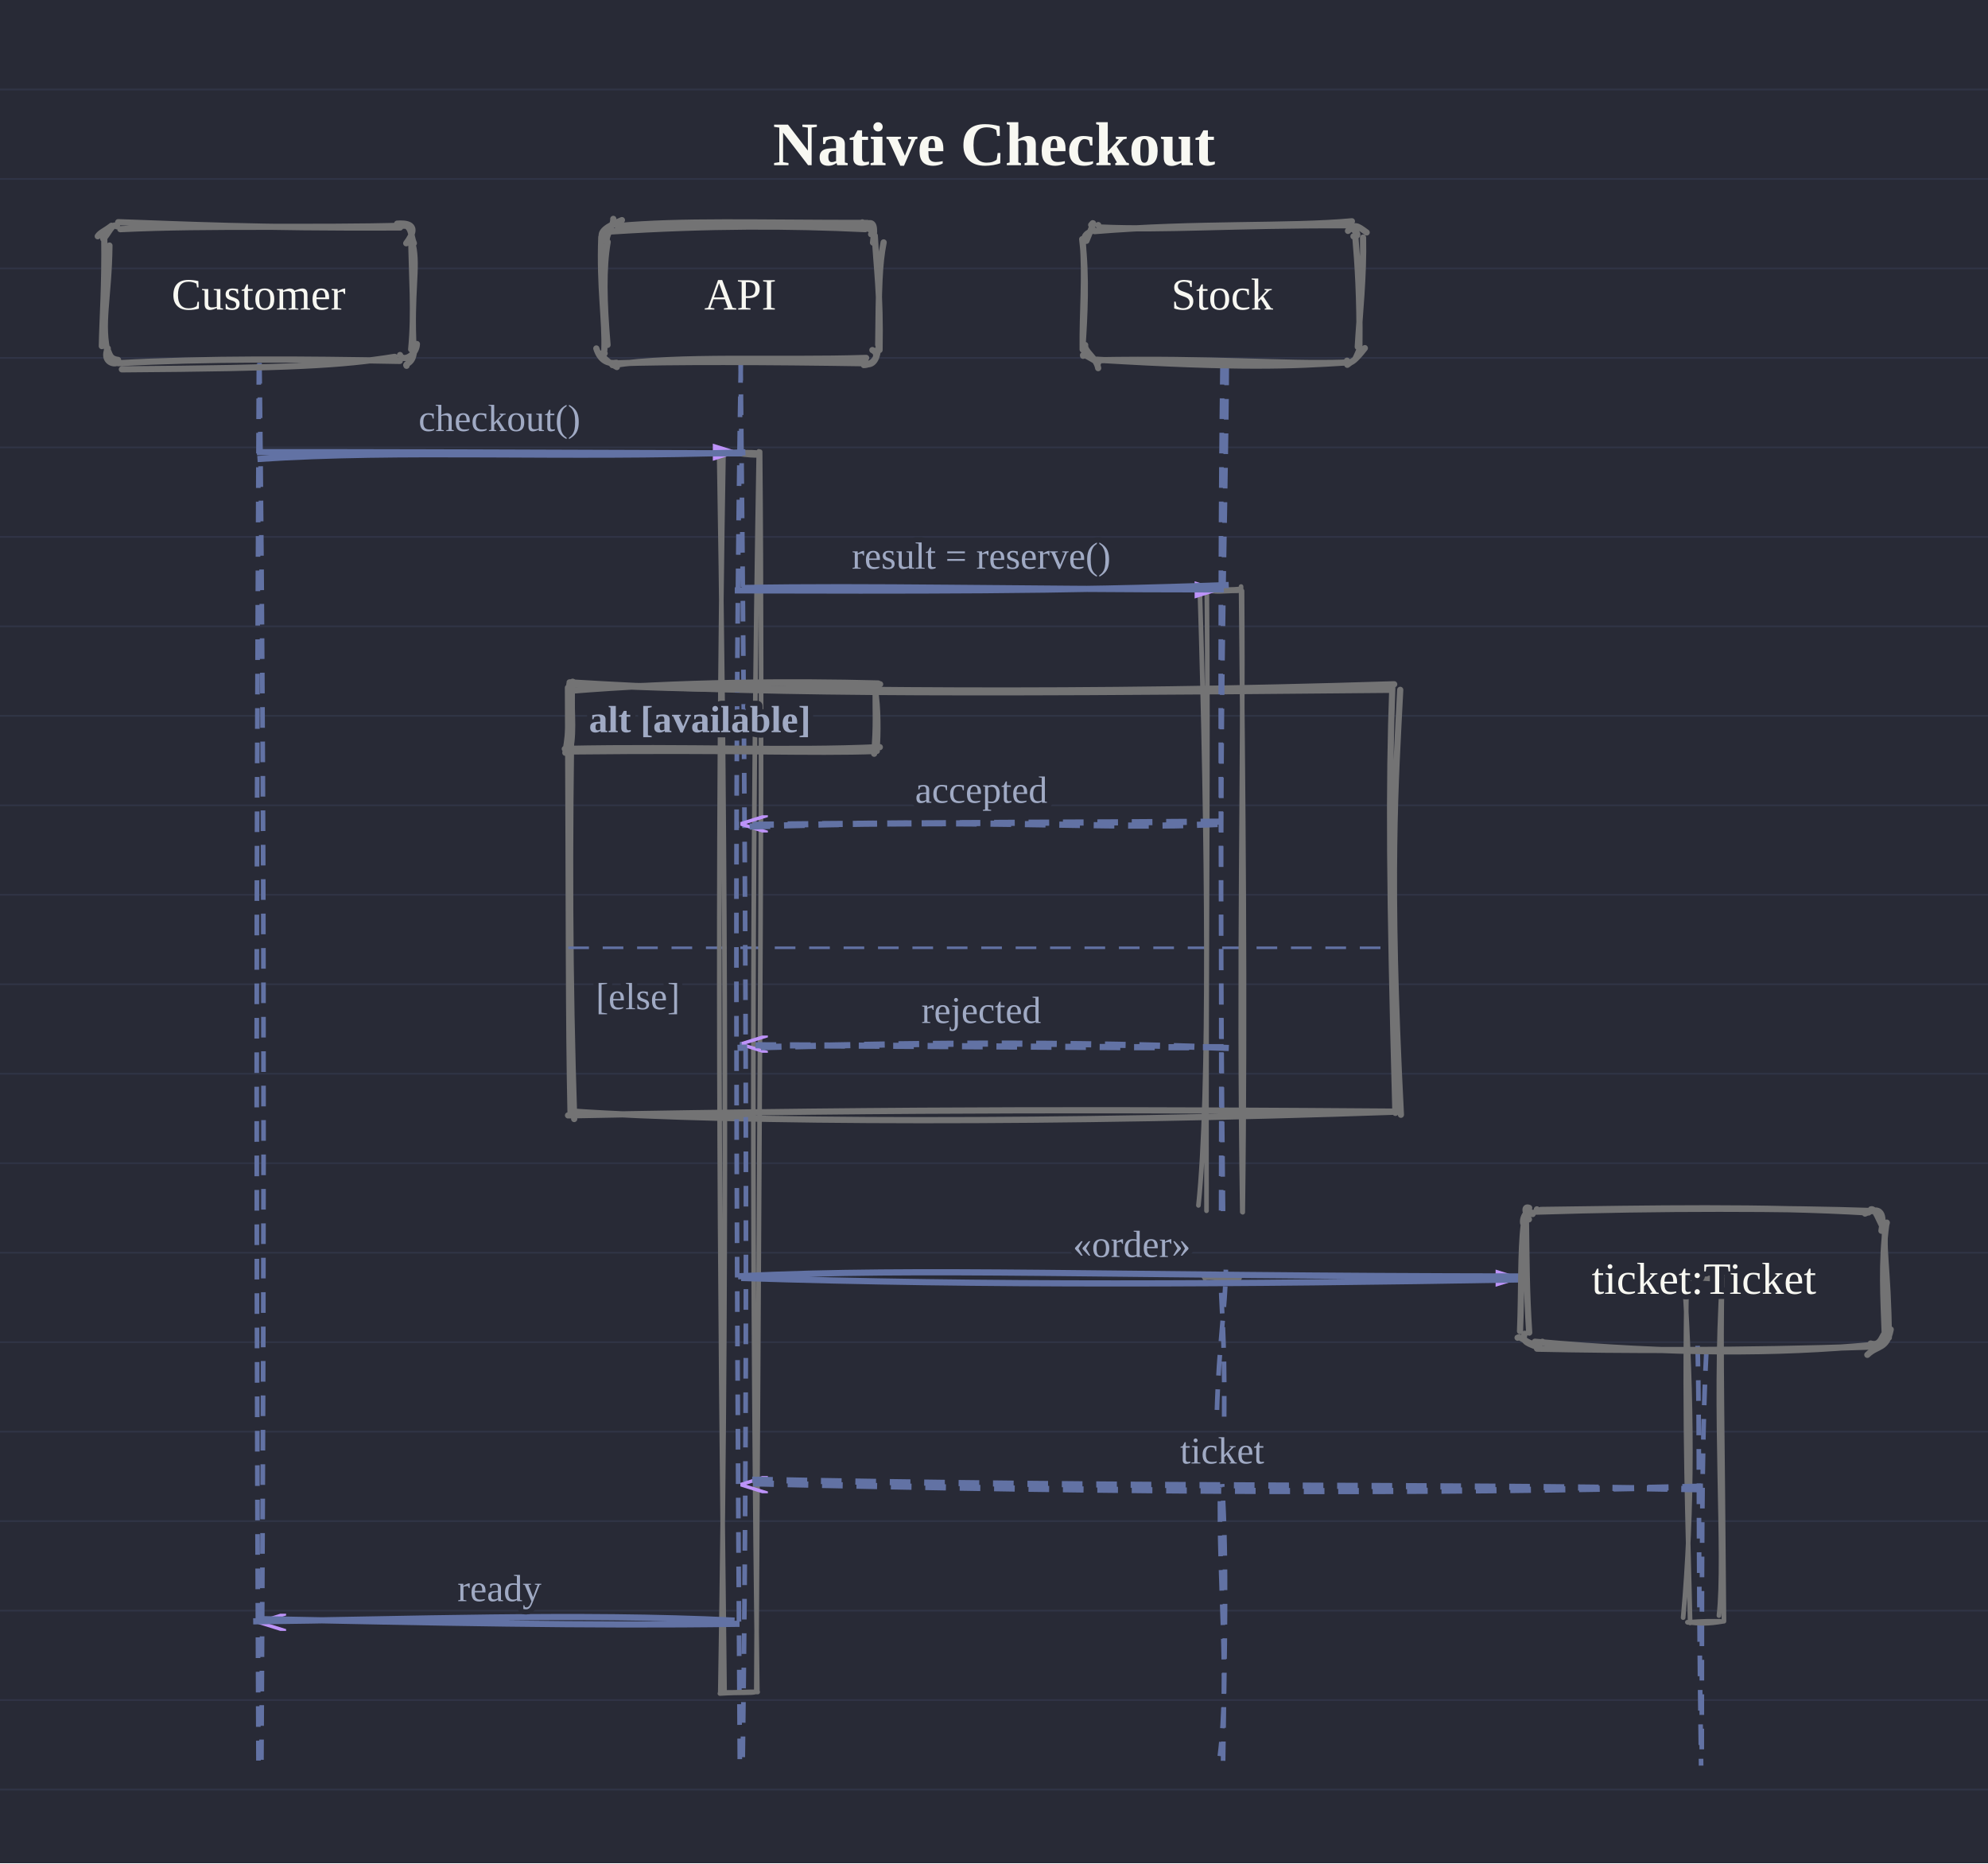
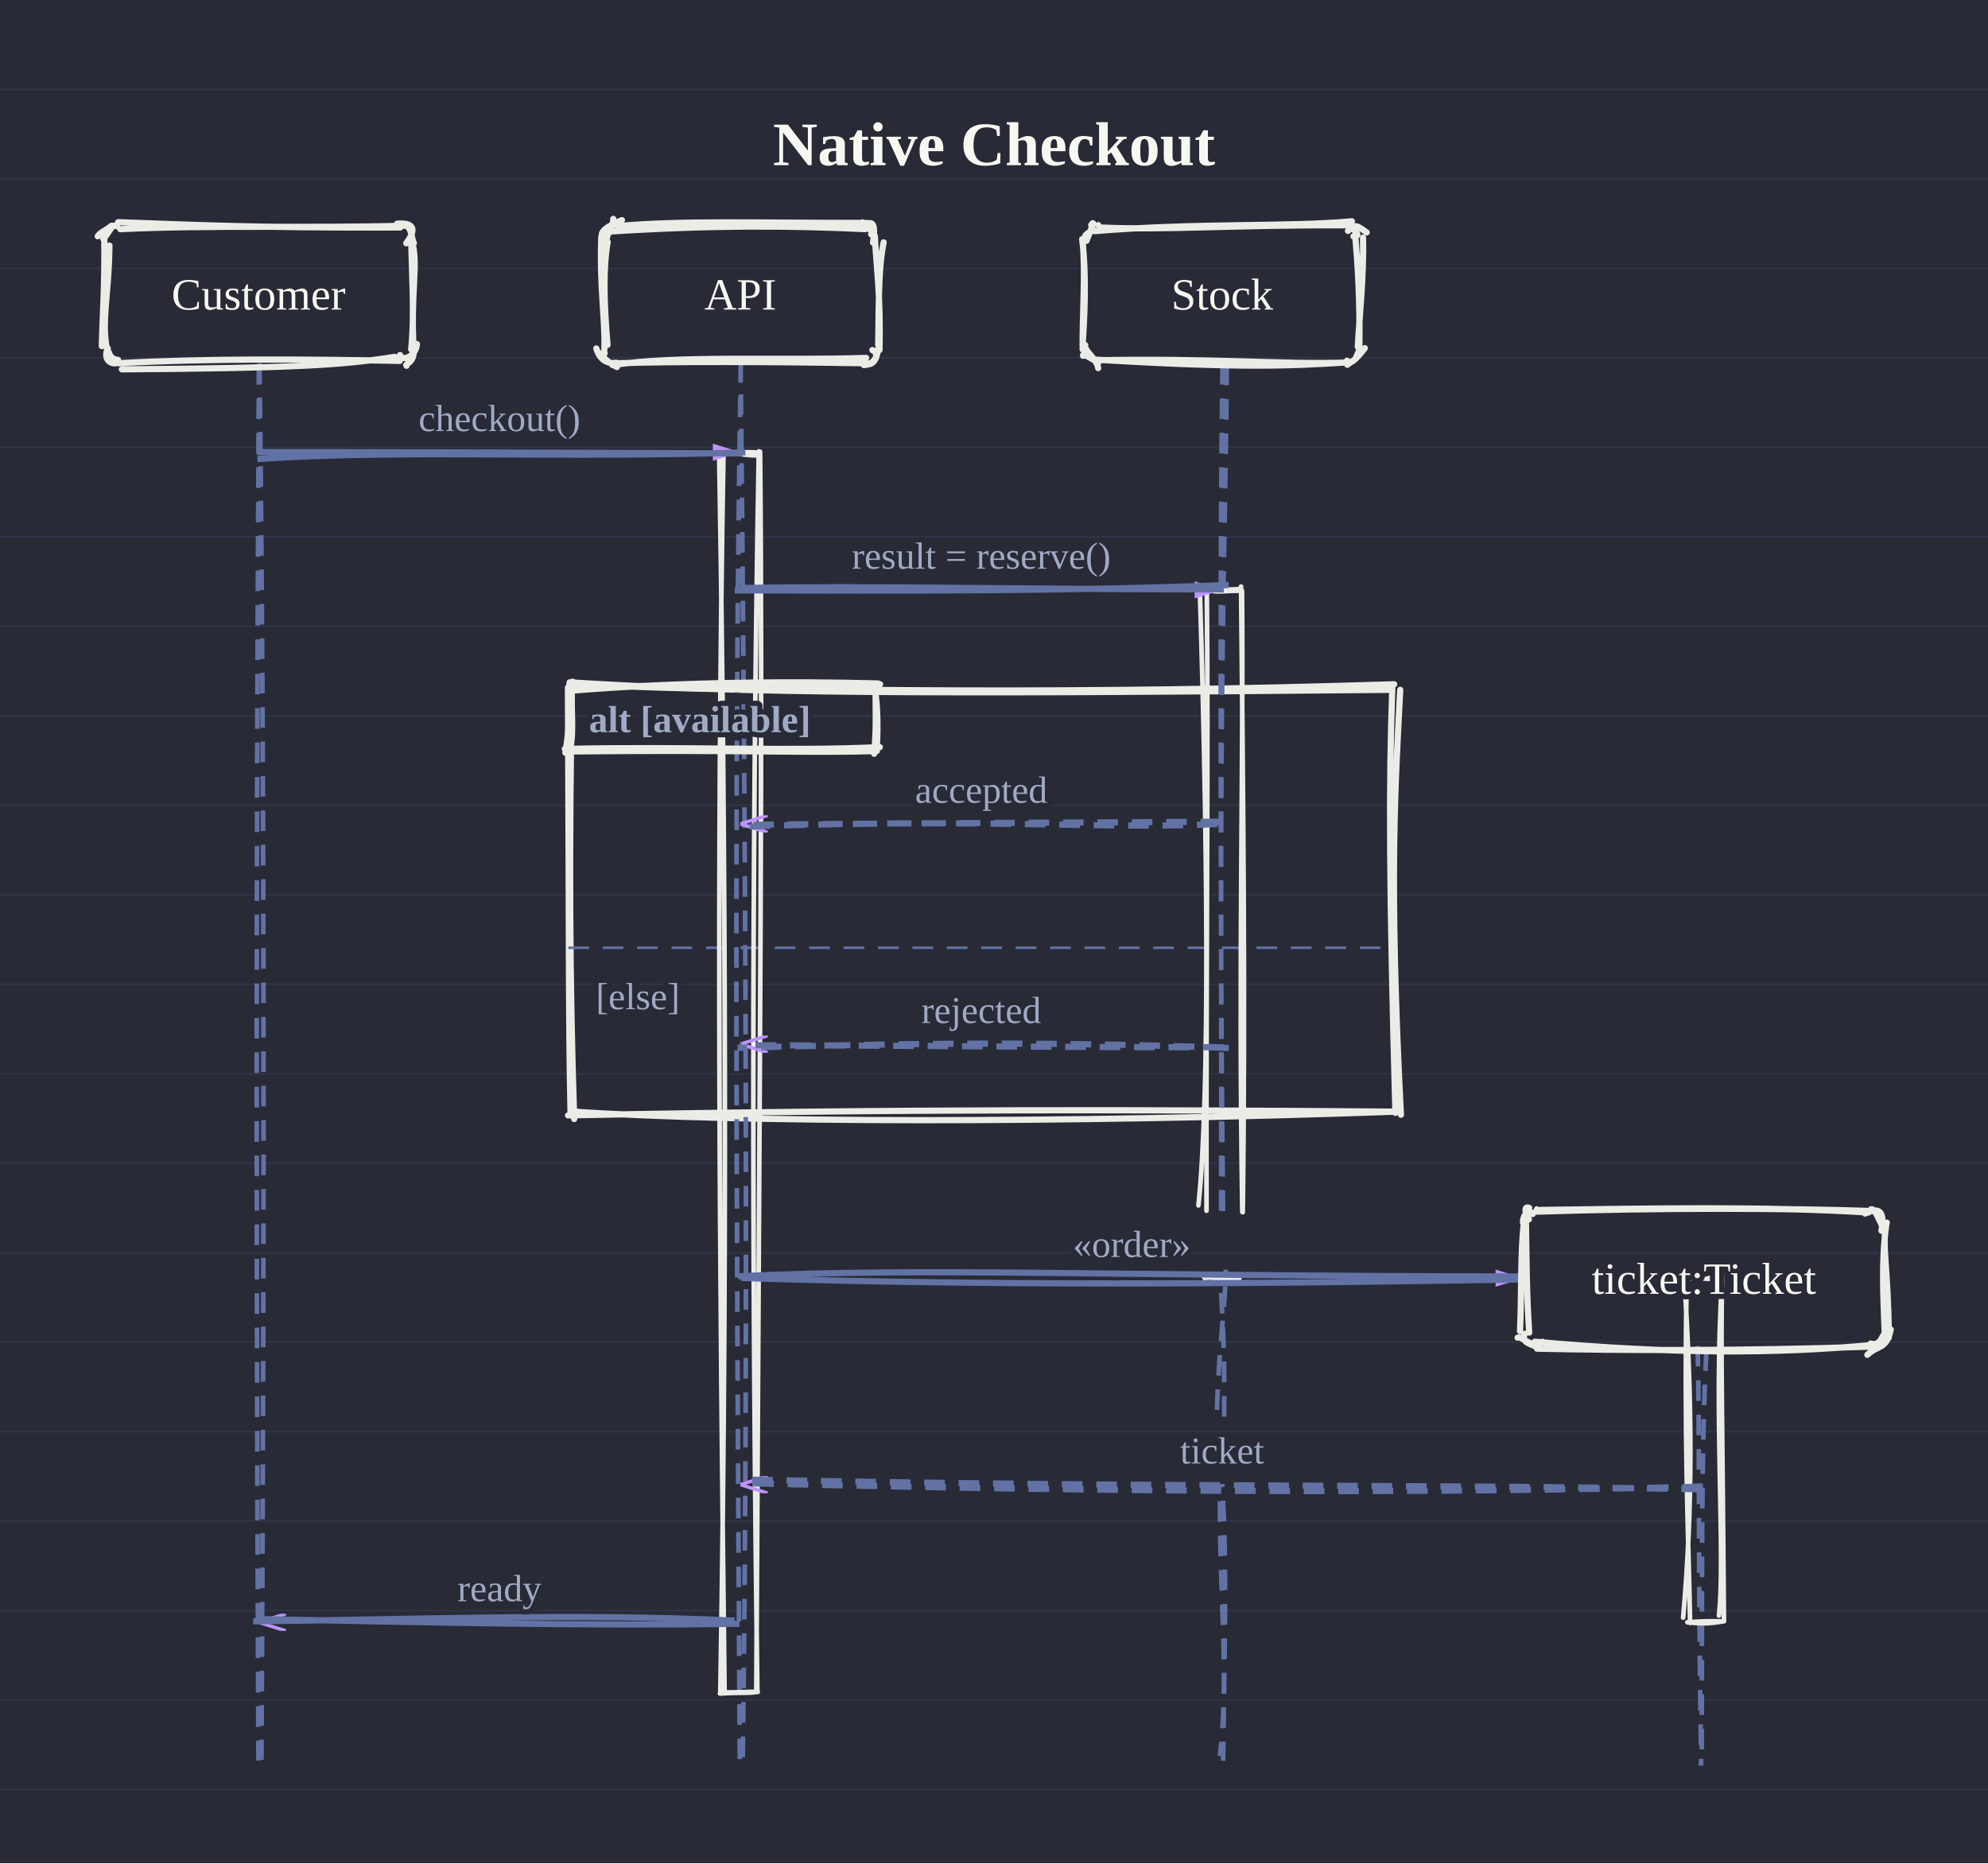
- <svg xmlns="http://www.w3.org/2000/svg" width="577.676" height="541.4" viewBox="0 0 577.676 541.4" style="--bg:#282a36;--fg:#f8f8f2;--line:#6272a4;--accent:#bd93f9;--muted:#6272a4;--border:#26262b;--font:Caveat;background:#282a36" class="am-1k2ykcb1ngvp20">
+ <svg xmlns="http://www.w3.org/2000/svg" width="577.676" height="541.4" viewBox="0 0 577.676 541.4" style="--bg:#282a36;--fg:#f8f8f2;--line:#6272a4;--accent:#bd93f9;--muted:#6272a4;--border:#ecece7;--font:Caveat;background:#282a36" class="am-0x1vzyl03jxfwc">
  <style>
-   svg.am-1k2ykcb1ngvp20 { font-family: var(--font, 'Caveat'), system-ui, sans-serif; }
-   svg.am-1k2ykcb1ngvp20 {
+   svg.am-0x1vzyl03jxfwc { font-family: var(--font, 'Caveat'), system-ui, sans-serif; }
+   svg.am-0x1vzyl03jxfwc {
    /* Derived from --bg and --fg (overridable via --line, --accent, etc.) */
    --_text:          #f8f8f2;
    --_text-sec:      #6272a4;
    --_text-muted:    #6272a4;
    --_text-faint:    #98999c;
    --_line:          #6272a4;
    --_arrow:         #bd93f9;
    --_node-fill:     #2e303c;
-     --_node-stroke:   #26262b;
+     --_node-stroke:   #ecece7;
    --_group-fill:    #282a36;
    --_group-hdr:     #32343f;
    --_inner-stroke:  #41434d;
    --_key-badge:     #3d3f49;
  }
</style>
  <rect width="577.676" height="541.4" fill="#282a36" data-backdrop="page" />
  <g data-backdrop="paper-ruled">
    <line x1="0" y1="26" x2="577.676" y2="26" stroke="#6272a4" stroke-width="0.5" opacity="0.14" />
    <line x1="0" y1="52" x2="577.676" y2="52" stroke="#6272a4" stroke-width="0.5" opacity="0.14" />
    <line x1="0" y1="78" x2="577.676" y2="78" stroke="#6272a4" stroke-width="0.5" opacity="0.14" />
    <line x1="0" y1="104" x2="577.676" y2="104" stroke="#6272a4" stroke-width="0.5" opacity="0.14" />
    <line x1="0" y1="130" x2="577.676" y2="130" stroke="#6272a4" stroke-width="0.5" opacity="0.14" />
    <line x1="0" y1="156" x2="577.676" y2="156" stroke="#6272a4" stroke-width="0.5" opacity="0.14" />
    <line x1="0" y1="182" x2="577.676" y2="182" stroke="#6272a4" stroke-width="0.5" opacity="0.14" />
    <line x1="0" y1="208" x2="577.676" y2="208" stroke="#6272a4" stroke-width="0.5" opacity="0.14" />
    <line x1="0" y1="234" x2="577.676" y2="234" stroke="#6272a4" stroke-width="0.5" opacity="0.14" />
    <line x1="0" y1="260" x2="577.676" y2="260" stroke="#6272a4" stroke-width="0.5" opacity="0.14" />
    <line x1="0" y1="286" x2="577.676" y2="286" stroke="#6272a4" stroke-width="0.5" opacity="0.14" />
    <line x1="0" y1="312" x2="577.676" y2="312" stroke="#6272a4" stroke-width="0.5" opacity="0.14" />
    <line x1="0" y1="338" x2="577.676" y2="338" stroke="#6272a4" stroke-width="0.5" opacity="0.14" />
    <line x1="0" y1="364" x2="577.676" y2="364" stroke="#6272a4" stroke-width="0.5" opacity="0.14" />
    <line x1="0" y1="390" x2="577.676" y2="390" stroke="#6272a4" stroke-width="0.5" opacity="0.14" />
    <line x1="0" y1="416" x2="577.676" y2="416" stroke="#6272a4" stroke-width="0.5" opacity="0.14" />
    <line x1="0" y1="442" x2="577.676" y2="442" stroke="#6272a4" stroke-width="0.5" opacity="0.14" />
    <line x1="0" y1="468" x2="577.676" y2="468" stroke="#6272a4" stroke-width="0.5" opacity="0.14" />
    <line x1="0" y1="494" x2="577.676" y2="494" stroke="#6272a4" stroke-width="0.5" opacity="0.14" />
    <line x1="0" y1="520" x2="577.676" y2="520" stroke="#6272a4" stroke-width="0.5" opacity="0.14" />
  </g>
  <defs>
    <marker id="seq-arrow" markerWidth="8" markerHeight="5" refX="8" refY="2.5" orient="auto-start-reverse">
      <polygon points="0 0, 8 2.5, 0 5" fill="#bd93f9" />
    </marker>
    <marker id="seq-arrow-open" markerWidth="8" markerHeight="5" refX="8" refY="2.5" orient="auto-start-reverse">
      <polyline points="0 0, 8 2.5, 0 5" fill="none" stroke="#bd93f9" stroke-width="1" />
    </marker>
    <marker id="seq-arrow-cross" markerWidth="8" markerHeight="5" refX="4" refY="2.5" orient="auto">
      <path d="M1 1 L7 4 M1 4 L7 1" fill="none" stroke="#bd93f9" stroke-width="1.5" />
    </marker>
    <marker id="seq-arrow-half-top" markerWidth="8" markerHeight="5" refX="8" refY="2.5" orient="auto-start-reverse">
      <polygon points="0 0, 8 2.5, 0 2.5" fill="#bd93f9" />
    </marker>
    <marker id="seq-arrow-half-bottom" markerWidth="8" markerHeight="5" refX="8" refY="2.5" orient="auto-start-reverse">
      <polygon points="0 2.5, 8 2.5, 0 5" fill="#bd93f9" />
    </marker>
    <marker id="seq-arrow-stick-top" markerWidth="8" markerHeight="5" refX="8" refY="2.5" orient="auto-start-reverse">
      <path d="M0 0 L8 2.5" fill="none" stroke="#bd93f9" stroke-width="1.5" />
    </marker>
    <marker id="seq-arrow-stick-bottom" markerWidth="8" markerHeight="5" refX="8" refY="2.5" orient="auto-start-reverse">
      <path d="M0 5 L8 2.5" fill="none" stroke="#bd93f9" stroke-width="1.5" />
    </marker>
  </defs>
  <text paint-order="stroke" stroke="#282a36" stroke-width="3" stroke-linejoin="round" stroke-linecap="round" x="288.838" y="41.7" class="diagram-title" text-anchor="middle" font-size="18" font-weight="600" fill="#f8f8f2" data-id="diagram-title" data-role="title" data-prepared-text="true" dy="6.3" textLength="142.02" lengthAdjust="spacingAndGlyphs" data-font-metrics="deterministic-fit">Native Checkout</text>
  <g class="block" data-type="alt" data-label="available" data-id="statement:3" data-role="block">
-     <path d="M165.52 198.27 C217.74 201.51, 266.94 201.72, 404.42 200.44 M165.43 198.87 C239.33 200.73, 314.54 201.7, 405.13 198.83 M406.88 200.45 C405.55 226.96, 403.46 253.97, 407.08 323.92 M404.58 199.8 C403.53 228.33, 403.69 257.86, 405.48 323.37 M405.45 323.03 C309.14 326.39, 213.93 326.26, 166.23 322.98 M405.62 323.01 C336.09 322.51, 266.01 322.12, 165.06 324.1 M166.85 325.16 C165.51 284.88, 165.34 246.05, 166.21 198.65 M165.79 323.68 C165.19 296.48, 165.36 268.53, 165.03 199.81" fill="none" stroke="#737374" stroke-width="1.8" stroke-linecap="round" stroke-linejoin="round" data-id="statement:3:rect" data-role="block" />
+     <path d="M165.52 198.27 C217.74 201.51, 266.94 201.72, 404.42 200.44 M165.43 198.87 C239.33 200.73, 314.54 201.7, 405.13 198.83 M406.88 200.45 C405.55 226.96, 403.46 253.97, 407.08 323.92 M404.58 199.8 C403.53 228.33, 403.69 257.86, 405.48 323.37 M405.45 323.03 C309.14 326.39, 213.93 326.26, 166.23 322.98 M405.62 323.01 C336.09 322.51, 266.01 322.12, 165.06 324.1 M166.85 325.16 C165.51 284.88, 165.34 246.05, 166.21 198.65 M165.79 323.68 C165.19 296.48, 165.36 268.53, 165.03 199.81" fill="none" stroke="#ecece7" stroke-width="1.8" stroke-linecap="round" stroke-linejoin="round" data-id="statement:3:rect" data-role="block" />
    <line x1="165.133" y1="275.4" x2="405.133" y2="275.4" stroke="#6272a4" stroke-width="0.75" stroke-dasharray="6 4" data-relationship="block" data-direction="undirected" data-id="statement:3:divider#0" data-role="block" />
  </g>
  <line stroke-opacity="0" class="lifeline" data-actor="Buyer" x1="75.133" y1="105.4" x2="75.133" y2="511.4" stroke="#6272a4" stroke-width="0.75" stroke-dasharray="6 4" data-relationship="lifeline" data-direction="undirected" />
  <path d="M75.41 105.48 C77.34 265.57, 76.43 426.75, 75.97 511.35 M75.22 105.78 C74.79 204.23, 74.12 302.11, 75.1 511.57" fill="none" stroke="#6272a4" stroke-width="1.35" stroke-linecap="butt" stroke-linejoin="miter" stroke-miterlimit="4" stroke-dasharray="6 4" />
  <line stroke-opacity="0" class="lifeline" data-actor="API" x1="215.133" y1="105.4" x2="215.133" y2="511.4" stroke="#6272a4" stroke-width="0.75" stroke-dasharray="6 4" data-relationship="lifeline" data-direction="undirected" />
  <path d="M215.2 104.59 C216.72 247.98, 217.49 390.56, 215.82 511.66 M215.28 105.21 C213.35 219.69, 213.87 334.82, 214.97 511.16" fill="none" stroke="#6272a4" stroke-width="1.35" stroke-linecap="butt" stroke-linejoin="miter" stroke-miterlimit="4" stroke-dasharray="6 4" />
  <g class="lifeline" data-actor="Stock">
    <line stroke-opacity="0" x1="355.133" y1="105.4" x2="355.133" y2="352.25" stroke="#6272a4" stroke-width="0.75" stroke-dasharray="6 4" stroke-dashoffset="0" data-relationship="lifeline" data-direction="undirected" />
    <path d="M356.47 105.93 C356.21 157.13, 353.72 205.85, 355.41 353.17 M355.24 105.75 C354.17 185.56, 355.13 264.1, 354.83 352.97" fill="none" stroke="#6272a4" stroke-width="1.35" stroke-linecap="butt" stroke-linejoin="miter" stroke-miterlimit="4" stroke-dasharray="6 4" stroke-dashoffset="0" />
    <line stroke-opacity="0" x1="355.133" y1="370.55" x2="355.133" y2="412.25" stroke="#6272a4" stroke-width="0.75" stroke-dasharray="6 4" stroke-dashoffset="5.15" data-relationship="lifeline" data-direction="undirected" />
    <path d="M356.21 368.93 C356.04 380.82, 354.22 389.33, 353.59 410.7 M354.75 370.81 C354.75 379.67, 355.97 386.61, 355.72 411.74" fill="none" stroke="#6272a4" stroke-width="1.35" stroke-linecap="butt" stroke-linejoin="miter" stroke-miterlimit="4" stroke-dasharray="6 4" stroke-dashoffset="5.15" />
    <line stroke-opacity="0" x1="355.133" y1="430.55" x2="355.133" y2="511.4" stroke="#6272a4" stroke-width="0.75" stroke-dasharray="6 4" stroke-dashoffset="5.15" data-relationship="lifeline" data-direction="undirected" />
    <path d="M354.55 431.36 C353.98 460.21, 357.38 487, 354.46 510.27 M355.13 431.21 C356.6 454.02, 355.81 479.07, 355.41 511.64" fill="none" stroke="#6272a4" stroke-width="1.35" stroke-linecap="butt" stroke-linejoin="miter" stroke-miterlimit="4" stroke-dasharray="6 4" stroke-dashoffset="5.15" />
  </g>
  <line stroke-opacity="0" class="lifeline" data-actor="ticket:Ticket" x1="495.133" y1="391.4" x2="495.133" y2="511.4" stroke="#6272a4" stroke-width="0.75" stroke-dasharray="6 4" data-relationship="lifeline" data-direction="undirected" />
  <path d="M493.29 391.06 C493.96 417.27, 493.33 445.8, 494.31 513.04 M495.86 392.33 C494.31 422.65, 494.62 455.12, 494.5 511.59" fill="none" stroke="#6272a4" stroke-width="1.35" stroke-linecap="butt" stroke-linejoin="miter" stroke-miterlimit="4" stroke-dasharray="6 4" />
  <g class="activation" data-actor="Stock" data-id="activation:Stock#0" data-role="activation">
-     <path d="M348.66 171.95 C350.88 243.53, 351.63 317.94, 348.24 350.26 M350.68 171.57 C351.15 220.46, 350.48 269.56, 350.59 351.82 M360.91 171.69 C361.38 225.49, 359.81 276.71, 360.99 352.18 M360.63 170.43 C361.2 230.14, 361.95 289.81, 361.12 352.25 M350.43 171.21 C353.51 172.28, 354.49 171.7, 359.75 171.66 M350.54 171.1 C353.18 170.98, 356.24 171.57, 360.28 171.13 M350.16 370.48 C350.16 370.67, 350.21 370.99, 350.1 371.48 M350.14 370.56 C350.17 370.78, 350.12 370.99, 350.17 371.43 M360.13 370.61 C360.05 370.86, 360.13 371.05, 360.07 371.34 M360.13 370.54 C360.1 370.87, 360.1 371.21, 360.17 371.43 M350.51 371.28 C352.52 371.08, 356.42 371.81, 360.03 372.23 M349.77 370.94 C352 371.27, 354.79 371.2, 360 371" fill="none" stroke="#737374" stroke-width="1.35" stroke-linecap="round" stroke-linejoin="round" data-id="part:[&quot;activation:Stock#0&quot;,&quot;border&quot;]" data-role="activation" />
+     <path d="M348.66 171.95 C350.88 243.53, 351.63 317.94, 348.24 350.26 M350.68 171.57 C351.15 220.46, 350.48 269.56, 350.59 351.82 M360.91 171.69 C361.38 225.49, 359.81 276.71, 360.99 352.18 M360.63 170.43 C361.2 230.14, 361.95 289.81, 361.12 352.25 M350.43 171.21 C353.51 172.28, 354.49 171.7, 359.75 171.66 M350.54 171.1 C353.18 170.98, 356.24 171.57, 360.28 171.13 M350.16 370.48 C350.16 370.67, 350.21 370.99, 350.1 371.48 M350.14 370.56 C350.17 370.78, 350.12 370.99, 350.17 371.43 M360.13 370.61 C360.05 370.86, 360.13 371.05, 360.07 371.34 M360.13 370.54 C360.1 370.87, 360.1 371.21, 360.17 371.43 M350.51 371.28 C352.52 371.08, 356.42 371.81, 360.03 372.23 M349.77 370.94 C352 371.27, 354.79 371.2, 360 371" fill="none" stroke="#ecece7" stroke-width="1.35" stroke-linecap="round" stroke-linejoin="round" data-id="part:[&quot;activation:Stock#0&quot;,&quot;border&quot;]" data-role="activation" />
  </g>
-   <path d="M489.84 370.95 C492.98 370.61, 496.35 372.19, 500.42 370.66 M490.63 371.6 C493.05 371.08, 496.51 371.78, 500.32 371.75 M500.43 371.64 C497.87 409.81, 501.46 452.21, 499.49 469.44 M500.43 371.46 C499.95 392.47, 500.51 413.08, 500.95 471.1 M500.89 471.09 C496.08 471.91, 494.11 471.77, 490.32 471.38 M499.86 471.11 C497.97 471.1, 494.59 471.01, 490.46 471.43 M489.09 470.04 C491.96 437.49, 491.69 407.25, 489.46 372.17 M491.12 471.59 C490.52 443.07, 489.32 416.63, 490.14 370.65" fill="none" stroke="#737374" stroke-width="1.35" stroke-linecap="round" stroke-linejoin="round" data-id="activation:ticket:Ticket#0" data-role="activation" />
-   <path d="M209.43 132.37 C212.12 130.67, 213.92 132.3, 220.2 132.33 M209.75 131.85 C212.71 131.77, 215.79 131.17, 220.04 131.5 M220.87 131.25 C221.63 212.08, 220.83 295.56, 219.77 491.2 M220.49 131.16 C218.3 254.58, 218.6 376.88, 220.07 491.65 M219.58 491.62 C218.41 492.05, 215.12 491.7, 209.19 492.09 M220.17 491.65 C217.28 491.49, 215.07 491.83, 209.86 491.77 M209.3 491.87 C211.71 352.22, 210.41 214.45, 208.95 130.76 M210.54 490.93 C209.12 371.59, 208.1 251.02, 210.25 130.77" fill="none" stroke="#737374" stroke-width="1.35" stroke-linecap="round" stroke-linejoin="round" data-id="activation:API#0" data-role="activation" />
+   <path d="M489.84 370.95 C492.98 370.61, 496.35 372.19, 500.42 370.66 M490.63 371.6 C493.05 371.08, 496.51 371.78, 500.32 371.75 M500.43 371.64 C497.87 409.81, 501.46 452.21, 499.49 469.44 M500.43 371.46 C499.95 392.47, 500.51 413.08, 500.95 471.1 M500.89 471.09 C496.08 471.91, 494.11 471.77, 490.32 471.38 M499.86 471.11 C497.97 471.1, 494.59 471.01, 490.46 471.43 M489.09 470.04 C491.96 437.49, 491.69 407.25, 489.46 372.17 M491.12 471.59 C490.52 443.07, 489.32 416.63, 490.14 370.65" fill="none" stroke="#ecece7" stroke-width="1.35" stroke-linecap="round" stroke-linejoin="round" data-id="activation:ticket:Ticket#0" data-role="activation" />
+   <path d="M209.43 132.37 C212.12 130.67, 213.92 132.3, 220.2 132.33 M209.75 131.85 C212.71 131.77, 215.79 131.17, 220.04 131.5 M220.87 131.25 C221.63 212.08, 220.83 295.56, 219.77 491.2 M220.49 131.16 C218.3 254.58, 218.6 376.88, 220.07 491.65 M219.58 491.62 C218.41 492.05, 215.12 491.7, 209.19 492.09 M220.17 491.65 C217.28 491.49, 215.07 491.83, 209.86 491.77 M209.3 491.87 C211.71 352.22, 210.41 214.45, 208.95 130.76 M210.54 490.93 C209.12 371.59, 208.1 251.02, 210.25 130.77" fill="none" stroke="#ecece7" stroke-width="1.35" stroke-linecap="round" stroke-linejoin="round" data-id="activation:API#0" data-role="activation" />
  <g class="sequence-block-header-overlay" pointer-events="none" aria-hidden="true" data-id="statement:3:header-overlay" data-role="block">
-     <path d="M165.33 200.75 C197.37 198.11, 230.4 197.93, 255.19 198.6 M166.09 198.61 C199.77 200.72, 235.2 200.66, 255.75 198.82 M254.25 200.71 C255.09 204.78, 255.14 213.76, 254.69 217.88 M254.43 199.64 C254.37 206.21, 254.76 211.1, 254.01 219.02 M255.66 217.1 C228.53 218.35, 200.32 216.86, 164.12 217.61 M254.79 218.21 C235.52 218.89, 214.73 217.82, 165.98 218.35 M165.64 217.87 C167 211.76, 165.59 204.87, 166.4 198.09 M164.28 218.74 C165.63 210.96, 165.62 203.55, 165.77 198.6" fill="none" stroke="#737374" stroke-width="1.8" stroke-linecap="round" stroke-linejoin="round" data-id="statement:3:tab" data-role="block" />
+     <path d="M165.33 200.75 C197.37 198.11, 230.4 197.93, 255.19 198.6 M166.09 198.61 C199.77 200.72, 235.2 200.66, 255.75 198.82 M254.25 200.71 C255.09 204.78, 255.14 213.76, 254.69 217.88 M254.43 199.64 C254.37 206.21, 254.76 211.1, 254.01 219.02 M255.66 217.1 C228.53 218.35, 200.32 216.86, 164.12 217.61 M254.79 218.21 C235.52 218.89, 214.73 217.82, 165.98 218.35 M165.64 217.87 C167 211.76, 165.59 204.87, 166.4 198.09 M164.28 218.74 C165.63 210.96, 165.62 203.55, 165.77 198.6" fill="none" stroke="#ecece7" stroke-width="1.8" stroke-linecap="round" stroke-linejoin="round" data-id="statement:3:tab" data-role="block" />
    <text paint-order="stroke" stroke="#282a36" stroke-width="3" stroke-linejoin="round" stroke-linecap="round" x="171.133" y="208.9" text-anchor="start" font-size="11" font-weight="600" fill="#a0aac4" data-prepared-text="true" dy="3.85" textLength="69.63" lengthAdjust="spacingAndGlyphs" data-font-metrics="deterministic-fit">alt [available]</text>
  </g>
  <g class="sequence-block-divider-labels" pointer-events="none" data-id="statement:3:divider-labels" data-role="block">
    <text paint-order="stroke" stroke="#282a36" stroke-width="3" stroke-linejoin="round" stroke-linecap="round" x="173.133" y="289.4" text-anchor="start" font-size="11" font-weight="400" fill="#a0aac4" data-prepared-text="true" dy="3.85" textLength="27.786" lengthAdjust="spacingAndGlyphs" data-font-metrics="deterministic-fit">[else]</text>
  </g>
  <g class="message" data-label="checkout()" data-line-style="solid" data-start-head="none" data-end-head="filled" data-central-start="false" data-central-end="false" data-self="false" data-id="statement:1" data-role="message">
    <line stroke-opacity="0" x1="75.133" y1="131.4" x2="215.133" y2="131.4" stroke="#6272a4" stroke-width="1" marker-end="url(#seq-arrow)" data-relationship="sequence-message" data-direction="forward" data-id="statement:1:line" data-role="message" data-from="Buyer" data-to="API" role="graphics-symbol" aria-roledescription="relation" aria-label="Buyer to API: checkout()" />
    <path d="M74.81 133.38 C116.58 130.54, 162.87 133.25, 216.6 131.43 M74.66 131.37 C104.5 131.36, 133.12 131.43, 215.72 131.74" fill="none" stroke="#6272a4" stroke-width="1.8" stroke-linecap="butt" stroke-linejoin="miter" stroke-miterlimit="4" />
    <text paint-order="stroke" stroke="#282a36" stroke-width="3" stroke-linejoin="round" stroke-linecap="round" x="145.133" y="121.4" text-anchor="middle" font-size="11" font-weight="400" fill="#a0aac4" data-prepared-text="true" dy="3.85" textLength="51.546" lengthAdjust="spacingAndGlyphs" data-font-metrics="deterministic-fit">checkout()</text>
  </g>
  <g class="message" data-label="result = reserve()" data-line-style="solid" data-start-head="none" data-end-head="filled" data-central-start="false" data-central-end="false" data-self="false" data-id="statement:2" data-role="message">
    <line stroke-opacity="0" x1="215.133" y1="171.4" x2="355.133" y2="171.4" stroke="#6272a4" stroke-width="1" marker-end="url(#seq-arrow)" data-relationship="sequence-message" data-direction="forward" data-id="statement:2:line" data-role="message" data-from="API" data-to="Stock" role="graphics-symbol" aria-roledescription="relation" aria-label="API to Stock: result = reserve()" />
    <path d="M213.51 171.55 C262.71 171.66, 309.66 171.83, 357.05 169.98 M215.59 170.86 C253.34 170.17, 290.99 171.23, 355.64 171.27" fill="none" stroke="#6272a4" stroke-width="1.8" stroke-linecap="butt" stroke-linejoin="miter" stroke-miterlimit="4" />
    <text paint-order="stroke" stroke="#282a36" stroke-width="3" stroke-linejoin="round" stroke-linecap="round" x="285.133" y="161.4" text-anchor="middle" font-size="11" font-weight="400" fill="#a0aac4" data-prepared-text="true" dy="3.85" textLength="83.622" lengthAdjust="spacingAndGlyphs" data-font-metrics="deterministic-fit">result = reserve()</text>
  </g>
  <g class="message" data-label="accepted" data-line-style="dashed" data-start-head="none" data-end-head="open" data-central-start="false" data-central-end="false" data-self="false" data-parent-id="statement:3" data-id="statement:4" data-role="message">
    <line stroke-opacity="0" x1="355.133" y1="239.4" x2="215.133" y2="239.4" stroke="#6272a4" stroke-width="1" stroke-dasharray="6 4" marker-end="url(#seq-arrow-open)" data-relationship="sequence-message" data-direction="forward" data-id="statement:4:line" data-role="message" data-from="Stock" data-to="API" role="graphics-symbol" aria-roledescription="relation" aria-label="Stock to API: accepted" />
    <path d="M353.8 239.44 C320.77 241.08, 286.64 237.65, 216.29 240.23 M354.87 238.75 C318.21 239.09, 283.19 238.96, 214.77 239.69" fill="none" stroke="#6272a4" stroke-width="1.8" stroke-linecap="butt" stroke-linejoin="miter" stroke-miterlimit="4" stroke-dasharray="6 4" />
    <text paint-order="stroke" stroke="#282a36" stroke-width="3" stroke-linejoin="round" stroke-linecap="round" x="285.133" y="229.4" text-anchor="middle" font-size="11" font-weight="400" fill="#a0aac4" data-prepared-text="true" dy="3.85" textLength="45.606" lengthAdjust="spacingAndGlyphs" data-font-metrics="deterministic-fit">accepted</text>
  </g>
  <g class="message" data-label="rejected" data-line-style="dashed" data-start-head="none" data-end-head="open" data-central-start="false" data-central-end="false" data-self="false" data-parent-id="statement:3" data-id="statement:5" data-role="message">
    <line stroke-opacity="0" x1="355.133" y1="303.4" x2="215.133" y2="303.4" stroke="#6272a4" stroke-width="1" stroke-dasharray="6 4" marker-end="url(#seq-arrow-open)" data-relationship="sequence-message" data-direction="forward" data-id="statement:5:line" data-role="message" data-from="Stock" data-to="API" role="graphics-symbol" aria-roledescription="relation" aria-label="Stock to API: rejected" />
    <path d="M357.07 304.52 C299.02 302.23, 247.13 303.55, 214.3 304.48 M355.54 304.28 C317.26 304.42, 279.74 303.86, 214.97 303.71" fill="none" stroke="#6272a4" stroke-width="1.8" stroke-linecap="butt" stroke-linejoin="miter" stroke-miterlimit="4" stroke-dasharray="6 4" />
    <text paint-order="stroke" stroke="#282a36" stroke-width="3" stroke-linejoin="round" stroke-linecap="round" x="285.133" y="293.4" text-anchor="middle" font-size="11" font-weight="400" fill="#a0aac4" data-prepared-text="true" dy="3.85" textLength="40.854" lengthAdjust="spacingAndGlyphs" data-font-metrics="deterministic-fit">rejected</text>
  </g>
  <g class="message" data-label="«order»" data-line-style="solid" data-start-head="none" data-end-head="filled" data-central-start="false" data-central-end="false" data-self="false" data-id="statement:6" data-role="message">
    <line stroke-opacity="0" x1="215.133" y1="371.4" x2="442.59" y2="371.4" stroke="#6272a4" stroke-width="1" marker-end="url(#seq-arrow)" data-relationship="sequence-message" data-direction="forward" data-id="statement:6:line" data-role="message" data-from="API" data-to="ticket:Ticket" role="graphics-symbol" aria-roledescription="relation" aria-label="API to ticket:Ticket: «order»" />
    <path d="M214.47 370.86 C269.15 368.25, 319.59 370.78, 442.86 370.91 M215.38 371.35 C285.95 373.59, 358.96 373.2, 442.61 371.75" fill="none" stroke="#6272a4" stroke-width="1.8" stroke-linecap="butt" stroke-linejoin="miter" stroke-miterlimit="4" />
    <text paint-order="stroke" stroke="#282a36" stroke-width="3" stroke-linejoin="round" stroke-linecap="round" x="328.861" y="361.4" text-anchor="middle" font-size="11" font-weight="400" fill="#a0aac4" data-prepared-text="true">
      <tspan x="328.861" y="365.25" text-anchor="middle" data-text-fragment="true">«order»</tspan>
    </text>
  </g>
  <g class="message" data-label="ticket" data-line-style="dashed" data-start-head="none" data-end-head="open" data-central-start="false" data-central-end="false" data-self="false" data-id="statement:6:reply" data-role="message">
    <line stroke-opacity="0" x1="495.133" y1="431.4" x2="215.133" y2="431.4" stroke="#6272a4" stroke-width="1" stroke-dasharray="6 4" marker-end="url(#seq-arrow-open)" data-relationship="sequence-message" data-direction="forward" data-id="statement:6:reply:line" data-role="message" data-from="ticket:Ticket" data-to="API" role="graphics-symbol" aria-roledescription="relation" aria-label="ticket:Ticket to API: ticket" />
    <path d="M494.54 432.76 C413.3 431.16, 332.35 432.34, 215 429.89 M494.85 431.97 C413.82 433.93, 332.74 433.76, 215.18 430.94" fill="none" stroke="#6272a4" stroke-width="1.8" stroke-linecap="butt" stroke-linejoin="miter" stroke-miterlimit="4" stroke-dasharray="6 4" />
    <text paint-order="stroke" stroke="#282a36" stroke-width="3" stroke-linejoin="round" stroke-linecap="round" x="355.133" y="421.4" text-anchor="middle" font-size="11" font-weight="400" fill="#a0aac4" data-prepared-text="true" dy="3.85" textLength="26.598" lengthAdjust="spacingAndGlyphs" data-font-metrics="deterministic-fit">ticket</text>
  </g>
  <g class="message" data-label="ready" data-line-style="solid" data-start-head="none" data-end-head="open" data-central-start="false" data-central-end="false" data-self="false" data-id="statement:7" data-role="message">
    <line stroke-opacity="0" x1="215.133" y1="471.4" x2="75.133" y2="471.4" stroke="#6272a4" stroke-width="1" marker-end="url(#seq-arrow-open)" data-relationship="sequence-message" data-direction="forward" data-id="statement:7:line" data-role="message" data-from="API" data-to="Buyer" role="graphics-symbol" aria-roledescription="relation" aria-label="API to Buyer: ready" />
    <path d="M213.45 470.91 C168.02 468.67, 117.19 470.66, 73.57 471.12 M214.89 471.83 C170.39 472.48, 125.66 471.45, 74.66 470.46" fill="none" stroke="#6272a4" stroke-width="1.8" stroke-linecap="butt" stroke-linejoin="miter" stroke-miterlimit="4" />
    <text paint-order="stroke" stroke="#282a36" stroke-width="3" stroke-linejoin="round" stroke-linecap="round" x="145.133" y="461.4" text-anchor="middle" font-size="11" font-weight="400" fill="#a0aac4" data-prepared-text="true" dy="3.85" textLength="30.162" lengthAdjust="spacingAndGlyphs" data-font-metrics="deterministic-fit">ready</text>
  </g>
  <g class="actor" data-id="Buyer" data-label="Customer" data-type="participant" data-role="actor">
-     <path d="M34.96 66.59 C61.44 65.31, 90.67 66.37, 117.68 65.58 M34.35 64.56 C53.31 65.21, 73.57 66.28, 116.27 66.1 M116.27 65.4 C119.88 65.02, 119.25 68.47, 120.26 70.67 M115.39 64.99 C117.67 64.83, 122.47 64.84, 118.04 70.69 M119.98 71.25 C121.44 77.59, 119.29 85.16, 120.2 101.63 M119.48 68.45 C119.64 80.74, 120.54 90.54, 119.48 101.51 M120.27 101.4 C120.41 105.82, 117.51 105.53, 118.13 106.29 M121.15 99.97 C121.01 103.24, 117.06 105.31, 116.24 103.16 M114.68 103.69 C99.32 106.16, 84.65 106.97, 35.41 107.32 M116.18 104.87 C88.24 104.35, 59.95 104.12, 34.35 105.54 M34 105.4 C33.12 106.02, 29.64 105.11, 31.31 101.22 M34.31 104.58 C31.2 104.17, 32.27 102.37, 29.87 99.17 M31.48 103.17 C29.11 94.32, 31.63 86.65, 31.8 71.35 M29.59 100.57 C29.76 92.03, 30.5 83.08, 30.3 68.73 M30 69.4 C31.26 68.43, 32.71 64.52, 33.91 65.74 M28.4 68.65 C29.13 67.53, 30.37 67.19, 32.41 65.6 M34 65.4 C34 65.4, 34 65.4, 34 65.4 M34 65.4 C34 65.4, 34 65.4, 34 65.4" fill="none" stroke="#737374" stroke-width="1.8" stroke-linecap="round" stroke-linejoin="round" data-id="actor:Buyer:box" data-role="actor" />
+     <path d="M34.96 66.59 C61.44 65.31, 90.67 66.37, 117.68 65.58 M34.35 64.56 C53.31 65.21, 73.57 66.28, 116.27 66.1 M116.27 65.4 C119.88 65.02, 119.25 68.47, 120.26 70.67 M115.39 64.99 C117.67 64.83, 122.47 64.84, 118.04 70.69 M119.98 71.25 C121.44 77.59, 119.29 85.16, 120.2 101.63 M119.48 68.45 C119.64 80.74, 120.54 90.54, 119.48 101.51 M120.27 101.4 C120.41 105.82, 117.51 105.53, 118.13 106.29 M121.15 99.97 C121.01 103.24, 117.06 105.31, 116.24 103.16 M114.68 103.69 C99.32 106.16, 84.65 106.97, 35.41 107.32 M116.18 104.87 C88.24 104.35, 59.95 104.12, 34.35 105.54 M34 105.4 C33.12 106.02, 29.64 105.11, 31.31 101.22 M34.31 104.58 C31.2 104.17, 32.27 102.37, 29.87 99.17 M31.48 103.17 C29.11 94.32, 31.63 86.65, 31.8 71.35 M29.59 100.57 C29.76 92.03, 30.5 83.08, 30.3 68.73 M30 69.4 C31.26 68.43, 32.71 64.52, 33.91 65.74 M28.4 68.65 C29.13 67.53, 30.37 67.19, 32.41 65.6 M34 65.4 C34 65.4, 34 65.4, 34 65.4 M34 65.4 C34 65.4, 34 65.4, 34 65.4" fill="none" stroke="#ecece7" stroke-width="1.8" stroke-linecap="round" stroke-linejoin="round" data-id="actor:Buyer:box" data-role="actor" />
    <text paint-order="stroke" stroke="#282a36" stroke-width="3" stroke-linejoin="round" stroke-linecap="round" x="75.133" y="85.4" text-anchor="middle" font-size="13" font-weight="500" fill="#f8f8f2" data-prepared-text="true" dy="4.55" textLength="58.266" lengthAdjust="spacingAndGlyphs" data-font-metrics="deterministic-fit">Customer</text>
  </g>
  <g class="actor" data-id="API" data-label="API" data-type="participant" data-role="actor">
-     <path d="M177.37 67.27 C206.37 65.42, 229.45 65.53, 251.44 66.58 M179.42 65.7 C198.2 64.03, 219.22 64.79, 252.03 64.78 M251.13 65.4 C253.68 64.06, 254.48 64.88, 253.68 70.5 M250.58 64.61 C251.7 67.27, 255.75 66.83, 253.13 68.06 M256.77 70.43 C255.5 76.82, 255.36 83.19, 255.19 100.22 M254.2 68.49 C254.69 78.06, 255.9 85.47, 255.58 101.7 M255.13 101.4 C254.7 105.49, 252.89 106.62, 250.38 105.39 M253.5 101.72 C256.13 103.06, 253.59 106.08, 251.01 106.08 M251.69 104 C225.74 104.84, 197.11 103.17, 177.97 106.08 M252 105.56 C222.48 105.09, 194.46 105.03, 179.5 105.55 M179.13 105.4 C176.92 105.75, 174.47 105.06, 173.28 101.25 M179.25 106.65 C175.54 104.74, 173.62 102.07, 175.7 102.67 M176.54 100.22 C175.45 87.56, 175.26 77.96, 176.58 70.3 M175.61 101.76 C175.94 93.02, 174.17 83.51, 174.73 68.87 M175.13 69.4 C173.98 67.34, 176.29 65.83, 180.72 63.96 M176.54 70.64 C175.42 68.89, 178.4 65.69, 178.21 63.6 M179.13 65.4 C179.13 65.4, 179.13 65.4, 179.13 65.4 M179.13 65.4 C179.13 65.4, 179.13 65.4, 179.13 65.4" fill="none" stroke="#737374" stroke-width="1.8" stroke-linecap="round" stroke-linejoin="round" data-id="actor:API:box" data-role="actor" />
+     <path d="M177.37 67.27 C206.37 65.42, 229.45 65.53, 251.44 66.58 M179.42 65.7 C198.2 64.03, 219.22 64.79, 252.03 64.78 M251.13 65.4 C253.68 64.06, 254.48 64.88, 253.68 70.5 M250.58 64.61 C251.7 67.27, 255.75 66.83, 253.13 68.06 M256.77 70.43 C255.5 76.82, 255.36 83.19, 255.19 100.22 M254.2 68.49 C254.69 78.06, 255.9 85.47, 255.58 101.7 M255.13 101.4 C254.7 105.49, 252.89 106.62, 250.38 105.39 M253.5 101.72 C256.13 103.06, 253.59 106.08, 251.01 106.08 M251.69 104 C225.74 104.84, 197.11 103.17, 177.97 106.08 M252 105.56 C222.48 105.09, 194.46 105.03, 179.5 105.55 M179.13 105.4 C176.92 105.75, 174.47 105.06, 173.28 101.25 M179.25 106.65 C175.54 104.74, 173.62 102.07, 175.7 102.67 M176.54 100.22 C175.45 87.56, 175.26 77.96, 176.58 70.3 M175.61 101.76 C175.94 93.02, 174.17 83.51, 174.73 68.87 M175.13 69.4 C173.98 67.34, 176.29 65.83, 180.72 63.96 M176.54 70.64 C175.42 68.89, 178.4 65.69, 178.21 63.6 M179.13 65.4 C179.13 65.4, 179.13 65.4, 179.13 65.4 M179.13 65.4 C179.13 65.4, 179.13 65.4, 179.13 65.4" fill="none" stroke="#ecece7" stroke-width="1.8" stroke-linecap="round" stroke-linejoin="round" data-id="actor:API:box" data-role="actor" />
    <text paint-order="stroke" stroke="#282a36" stroke-width="3" stroke-linejoin="round" stroke-linecap="round" x="215.133" y="85.4" text-anchor="middle" font-size="13" font-weight="500" fill="#f8f8f2" data-prepared-text="true" dy="4.55" textLength="22.698" lengthAdjust="spacingAndGlyphs" data-font-metrics="deterministic-fit">API</text>
  </g>
  <g class="actor" data-id="Stock" data-label="Stock" data-type="participant" data-role="actor">
-     <path d="M318.06 67.16 C348.01 64.7, 374.54 66, 392.84 64.3 M320.12 66.12 C338.3 66.92, 358.05 65.36, 391.31 65.46 M391.13 65.4 C393.19 66.33, 396.04 68.69, 393.29 68.67 M391.7 67.09 C393.7 64.99, 394.28 65.48, 397.13 67.54 M393.86 69.17 C394.47 76.14, 395.2 86.81, 395.02 100.4 M396.08 69.03 C396.33 80.11, 395.04 91.86, 394.54 100.78 M395.13 101.4 C393.21 105.69, 394.34 103.77, 391.5 106 M396.6 101.16 C395.69 102.31, 392.18 106.94, 391.42 104.81 M391.28 105.31 C375.15 106.32, 360.83 107.05, 318.62 104.51 M390.77 105.37 C372.14 105.93, 353.21 104.05, 318.23 104.68 M319.13 105.4 C316.88 104.01, 314.4 102.46, 314.72 103.39 M319.11 106.97 C318.59 103.95, 315 102.1, 315.34 100.26 M314.59 100.25 C315.11 92.21, 315.79 80.54, 314.46 69.5 M314.6 101.56 C314.48 90.47, 315.47 80.76, 314.63 70.37 M315.13 69.4 C315.02 67.59, 318.29 66.89, 317.69 66.8 M315.69 69.98 C316.76 67.25, 318.52 63.43, 317.08 65.36 M319.13 65.4 C319.13 65.4, 319.13 65.4, 319.13 65.4 M319.13 65.4 C319.13 65.4, 319.13 65.4, 319.13 65.4" fill="none" stroke="#737374" stroke-width="1.8" stroke-linecap="round" stroke-linejoin="round" data-id="actor:Stock:box" data-role="actor" />
+     <path d="M318.06 67.16 C348.01 64.7, 374.54 66, 392.84 64.3 M320.12 66.12 C338.3 66.92, 358.05 65.36, 391.31 65.46 M391.13 65.4 C393.19 66.33, 396.04 68.69, 393.29 68.67 M391.7 67.09 C393.7 64.99, 394.28 65.48, 397.13 67.54 M393.86 69.17 C394.47 76.14, 395.2 86.81, 395.02 100.4 M396.08 69.03 C396.33 80.11, 395.04 91.86, 394.54 100.78 M395.13 101.4 C393.21 105.69, 394.34 103.77, 391.5 106 M396.6 101.16 C395.69 102.31, 392.18 106.94, 391.42 104.81 M391.28 105.31 C375.15 106.32, 360.83 107.05, 318.62 104.51 M390.77 105.37 C372.14 105.93, 353.21 104.05, 318.23 104.68 M319.13 105.4 C316.88 104.01, 314.4 102.46, 314.72 103.39 M319.11 106.97 C318.59 103.95, 315 102.1, 315.34 100.26 M314.59 100.25 C315.11 92.21, 315.79 80.54, 314.46 69.5 M314.6 101.56 C314.48 90.47, 315.47 80.76, 314.63 70.37 M315.13 69.4 C315.02 67.59, 318.29 66.89, 317.69 66.8 M315.69 69.98 C316.76 67.25, 318.52 63.43, 317.08 65.36 M319.13 65.4 C319.13 65.4, 319.13 65.4, 319.13 65.4 M319.13 65.4 C319.13 65.4, 319.13 65.4, 319.13 65.4" fill="none" stroke="#ecece7" stroke-width="1.8" stroke-linecap="round" stroke-linejoin="round" data-id="actor:Stock:box" data-role="actor" />
    <text paint-order="stroke" stroke="#282a36" stroke-width="3" stroke-linejoin="round" stroke-linecap="round" x="355.133" y="85.4" text-anchor="middle" font-size="13" font-weight="500" fill="#f8f8f2" data-prepared-text="true" dy="4.55" textLength="36.036" lengthAdjust="spacingAndGlyphs" data-font-metrics="deterministic-fit">Stock</text>
  </g>
  <g class="actor" data-id="ticket:Ticket" data-label="ticket:Ticket" data-type="participant" data-role="actor">
-     <path d="M447.76 351.57 C479.09 351.17, 512.44 350.46, 542.97 352.32 M446.27 352.08 C482.47 350.91, 519.69 351.07, 544.28 351.9 M543.68 351.4 C544.8 350.97, 545.99 354.51, 547.34 357.1 M541.94 352.63 C547.74 349.71, 547.24 354.61, 546.71 357.63 M548.27 355.26 C546.63 361.14, 548.73 368.23, 548.86 388.69 M548.12 355.75 C546.6 366.72, 547.32 377.69, 547.66 387.42 M547.68 387.4 C546.75 388.39, 546.38 391.23, 543.58 390.39 M549.41 386.31 C548.21 392.25, 545.67 390.74, 542.61 393.68 M544.12 390.81 C516.24 393.39, 486.68 393.5, 446.01 389.87 M542.85 391.31 C507.15 392.6, 470.16 392.39, 446.62 391.89 M446.59 391.4 C444.63 390.48, 441.96 390.04, 443.07 387.55 M448.19 389.88 C445.33 392.32, 442.05 387.91, 440.98 388.7 M444.36 387.22 C443.57 375.33, 443.58 366.07, 443.41 353.84 M441.69 386.8 C442.18 374.73, 441.81 363.41, 442.79 355.79 M442.59 355.4 C442.3 353.54, 444.09 350.84, 445.36 352.77 M444.28 354.31 C443.49 353.02, 442.49 350.26, 444.35 350.98 M446.59 351.4 C446.59 351.4, 446.59 351.4, 446.59 351.4 M446.59 351.4 C446.59 351.4, 446.59 351.4, 446.59 351.4" fill="none" stroke="#737374" stroke-width="1.8" stroke-linecap="round" stroke-linejoin="round" data-id="actor:ticket:Ticket:box" data-role="actor" />
+     <path d="M447.76 351.57 C479.09 351.17, 512.44 350.46, 542.97 352.32 M446.27 352.08 C482.47 350.91, 519.69 351.07, 544.28 351.9 M543.68 351.4 C544.8 350.97, 545.99 354.51, 547.34 357.1 M541.94 352.63 C547.74 349.71, 547.24 354.61, 546.71 357.63 M548.27 355.26 C546.63 361.14, 548.73 368.23, 548.86 388.69 M548.12 355.75 C546.6 366.72, 547.32 377.69, 547.66 387.42 M547.68 387.4 C546.75 388.39, 546.38 391.23, 543.58 390.39 M549.41 386.31 C548.21 392.25, 545.67 390.74, 542.61 393.68 M544.12 390.81 C516.24 393.39, 486.68 393.5, 446.01 389.87 M542.85 391.31 C507.15 392.6, 470.16 392.39, 446.62 391.89 M446.59 391.4 C444.63 390.48, 441.96 390.04, 443.07 387.55 M448.19 389.88 C445.33 392.32, 442.05 387.91, 440.98 388.7 M444.36 387.22 C443.57 375.33, 443.58 366.07, 443.41 353.84 M441.69 386.8 C442.18 374.73, 441.81 363.41, 442.79 355.79 M442.59 355.4 C442.3 353.54, 444.09 350.84, 445.36 352.77 M444.28 354.31 C443.49 353.02, 442.49 350.26, 444.35 350.98 M446.59 351.4 C446.59 351.4, 446.59 351.4, 446.59 351.4 M446.59 351.4 C446.59 351.4, 446.59 351.4, 446.59 351.4" fill="none" stroke="#ecece7" stroke-width="1.8" stroke-linecap="round" stroke-linejoin="round" data-id="actor:ticket:Ticket:box" data-role="actor" />
    <text paint-order="stroke" stroke="#282a36" stroke-width="3" stroke-linejoin="round" stroke-linecap="round" x="495.133" y="371.4" text-anchor="middle" font-size="13" font-weight="500" fill="#f8f8f2" data-prepared-text="true" dy="4.55" textLength="73.086" lengthAdjust="spacingAndGlyphs" data-font-metrics="deterministic-fit">ticket:Ticket</text>
  </g>
</svg>
